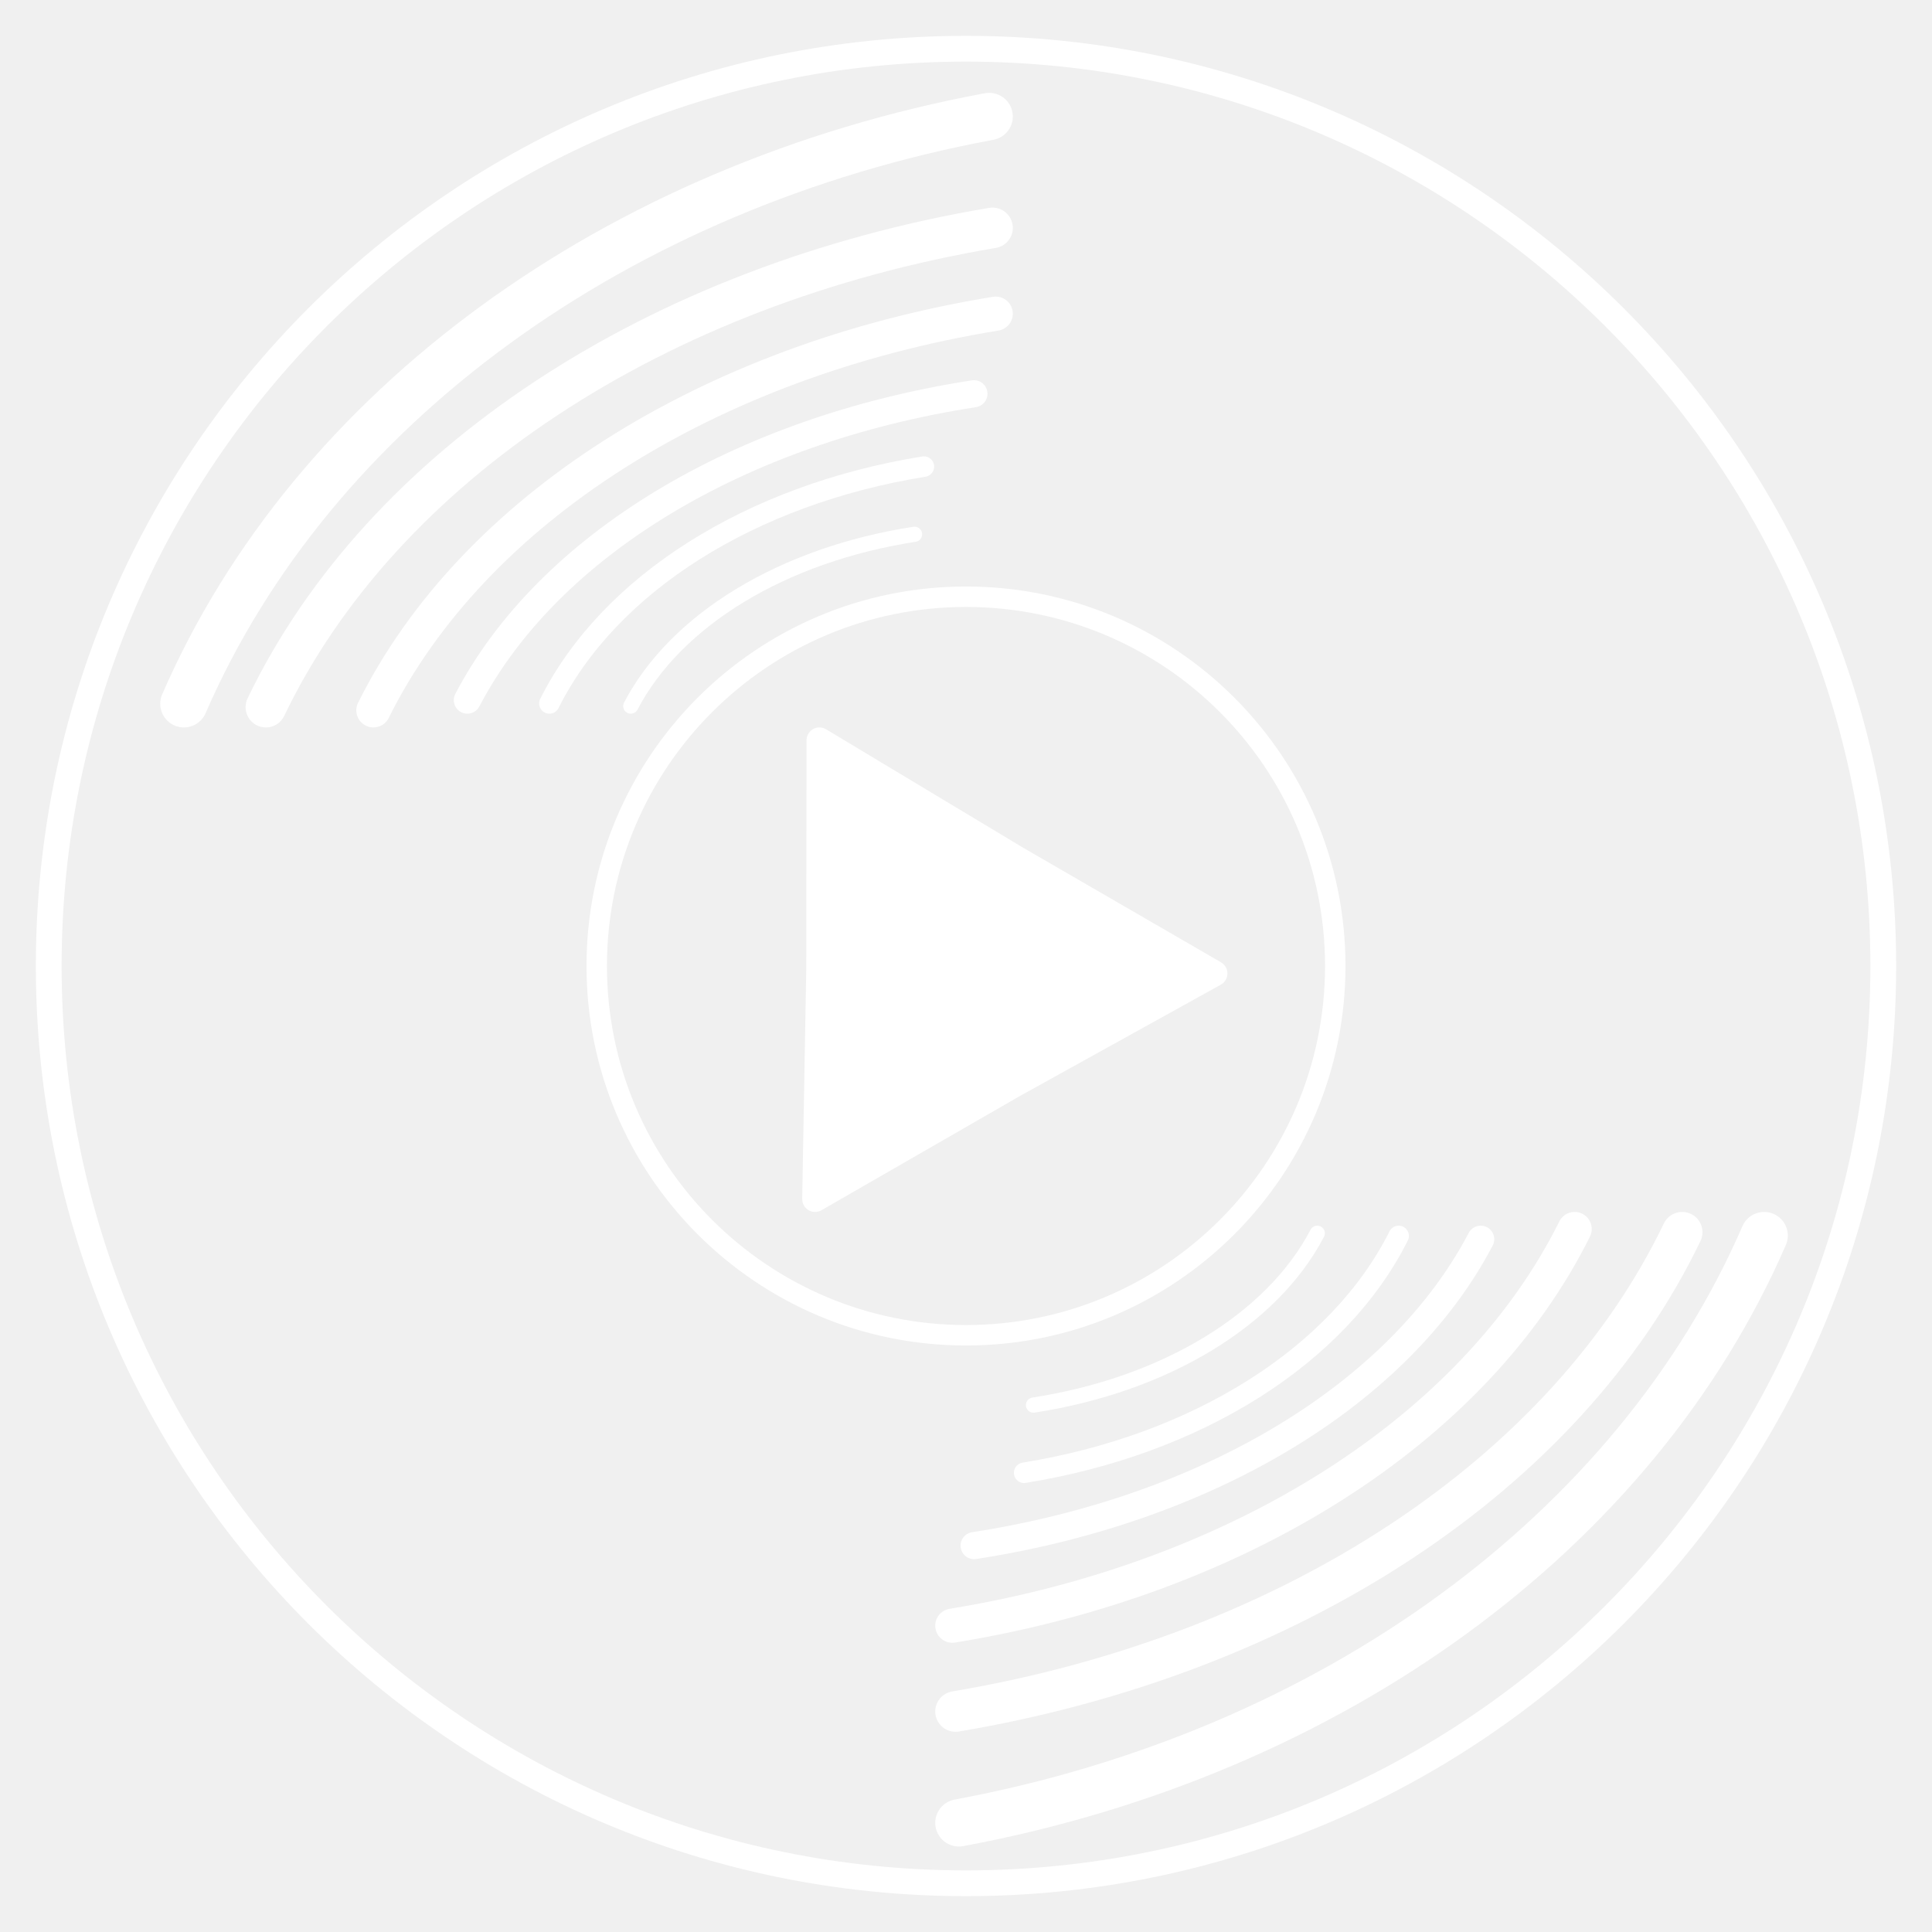
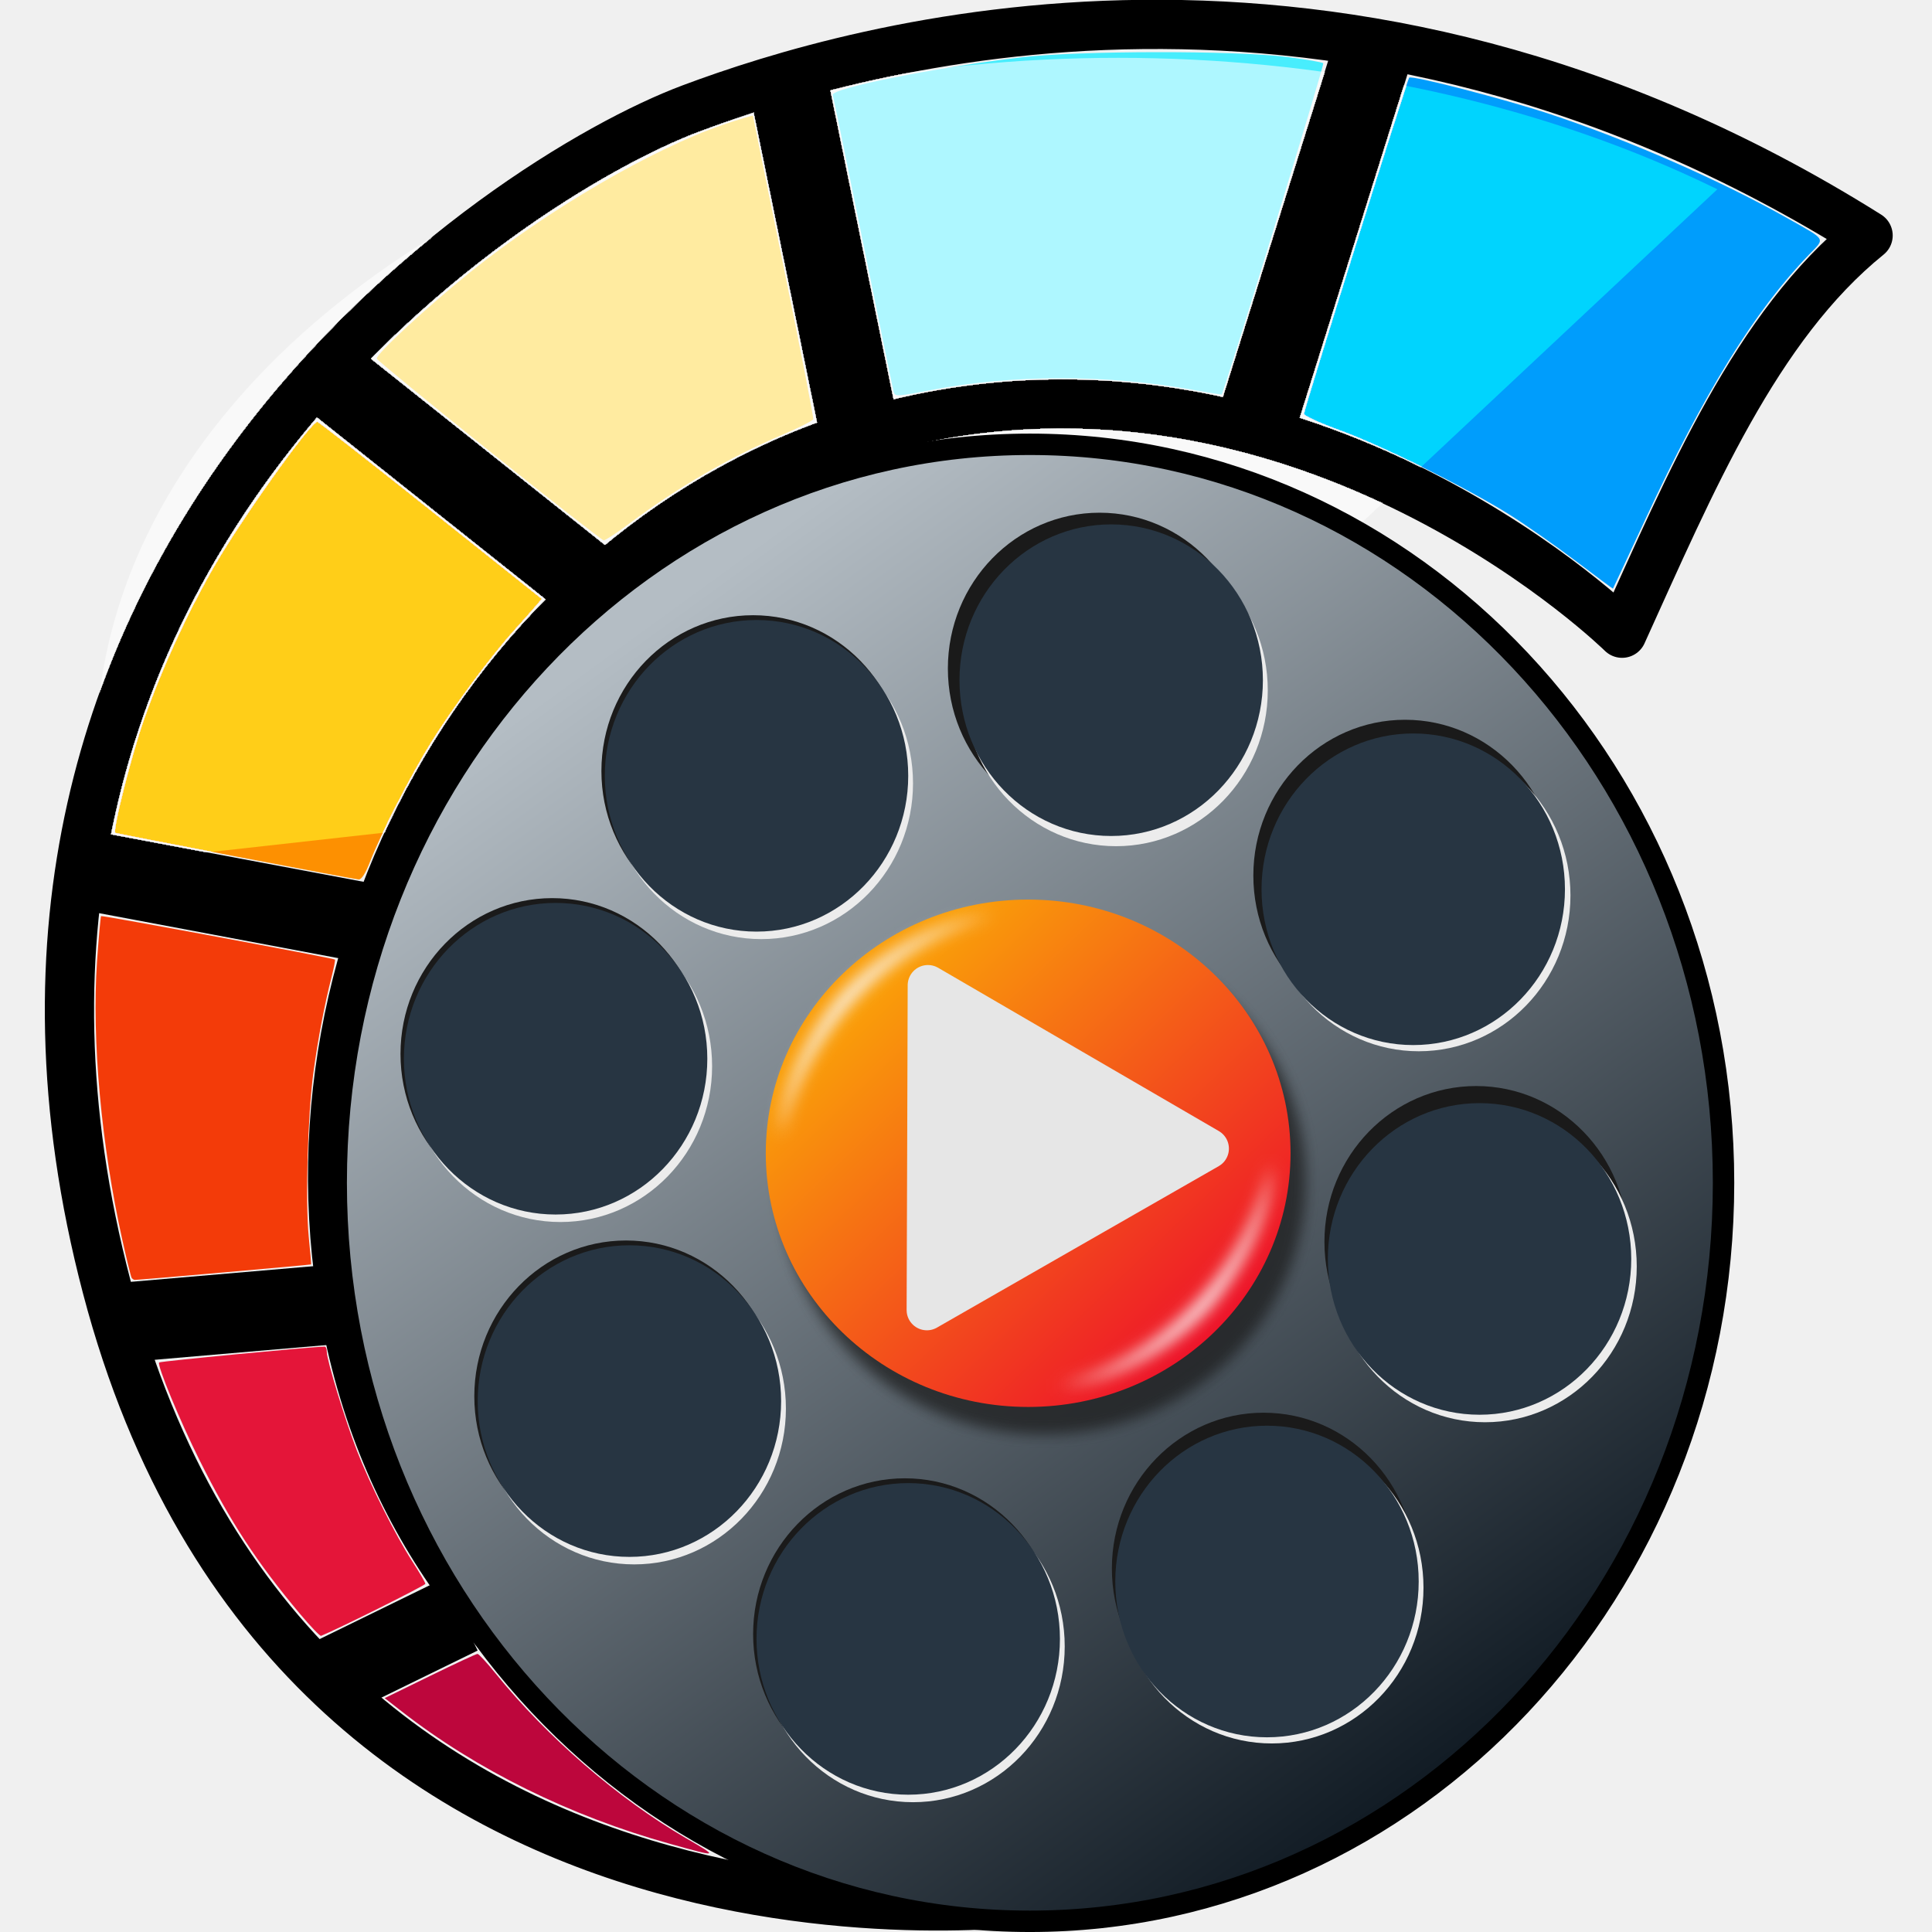
- <svg xmlns="http://www.w3.org/2000/svg" width="256" height="256" viewBox="0 0 256 256" version="1.1" id="svg5" xml:space="preserve">
-   <defs id="defs2" />
-   <circle style="fill:none;stroke:#ffffff;stroke-width:3.414;stroke-linecap:round;stroke-linejoin:bevel;stroke-dasharray:none" id="path244" cx="128" cy="128" r="121.543" />
-   <circle style="fill:none;stroke:#ffffff;stroke-width:2.71;stroke-linecap:round;stroke-linejoin:bevel;stroke-dasharray:none" id="path960" cx="128" cy="128" r="48.929" />
-   <path style="fill:#ffffff;stroke:#ffffff;stroke-width:3.414;stroke-linecap:round;stroke-linejoin:round;stroke-dasharray:none;stroke-miterlimit:17.5;paint-order:markers fill stroke" id="path1014" d="m 149.904,116.21 -27.013,13.934 -26.782,14.374 1.44,-30.361 0.942,-30.381 25.574,16.427 z" transform="rotate(-1.704872,584.7193,-247.9779)" />
-   <path style="fill:none;stroke:#ffffff;stroke-width:2.013;stroke-linecap:round;stroke-linejoin:round;stroke-miterlimit:17.5;stroke-dasharray:none;paint-order:markers fill stroke" id="path1387" d="m 174.544,163.416 a 52.142,35.649 0 0 1 -37.599,22.766" />
-   <path style="fill:none;stroke:#ffffff;stroke-width:2.715;stroke-linecap:round;stroke-linejoin:round;stroke-miterlimit:17.5;stroke-dasharray:none;paint-order:markers fill stroke" id="path1387-1" d="m 185.329,163.767 a 68.82,49.143 0 0 1 -49.625,31.383" />
-   <path style="fill:none;stroke:#ffffff;stroke-width:3.592;stroke-linecap:round;stroke-linejoin:round;stroke-miterlimit:17.5;stroke-dasharray:none;paint-order:markers fill stroke" id="path1387-4" d="m 196.201,164.205 a 93.09,63.572 0 0 1 -67.126,40.597" />
-   <path style="fill:none;stroke:#ffffff;stroke-width:4.529;stroke-linecap:round;stroke-linejoin:round;stroke-miterlimit:17.5;stroke-dasharray:none;paint-order:markers fill stroke" id="path1387-3" d="m 208.648,162.852 a 114.354,82.304 0 0 1 -82.459,52.559" />
-   <path style="fill:none;stroke:#ffffff;stroke-width:5.38;stroke-linecap:round;stroke-linejoin:round;stroke-miterlimit:17.5;stroke-dasharray:none;paint-order:markers fill stroke" id="path1387-33" d="m 222.895,163.278 a 133.522,99.442 0 0 1 -96.281,63.503" />
-   <path style="fill:none;stroke:#ffffff;stroke-width:6.269;stroke-linecap:round;stroke-linejoin:round;stroke-miterlimit:17.5;stroke-dasharray:none;paint-order:markers fill stroke" id="path1387-33-4" d="M 233.76,163.722 A 147.973,121.855 0 0 1 127.059,241.539" />
-   <path style="fill:none;stroke:#ffffff;stroke-width:2.013;stroke-linecap:round;stroke-linejoin:round;stroke-miterlimit:17.5;stroke-dasharray:none;paint-order:markers fill stroke" id="path1387-8" d="m -83.582,-93.56 a 52.142,35.649 0 0 1 -37.599,22.766" transform="scale(-1)" />
-   <path style="fill:none;stroke:#ffffff;stroke-width:2.715;stroke-linecap:round;stroke-linejoin:round;stroke-miterlimit:17.5;stroke-dasharray:none;paint-order:markers fill stroke" id="path1387-1-8" d="m -72.797,-93.209 a 68.82,49.143 0 0 1 -49.625,31.383" transform="scale(-1)" />
-   <path style="fill:none;stroke:#ffffff;stroke-width:3.592;stroke-linecap:round;stroke-linejoin:round;stroke-miterlimit:17.5;stroke-dasharray:none;paint-order:markers fill stroke" id="path1387-4-0" d="m -61.925,-92.771 a 93.09,63.572 0 0 1 -67.126,40.597" transform="scale(-1)" />
-   <path style="fill:none;stroke:#ffffff;stroke-width:4.529;stroke-linecap:round;stroke-linejoin:round;stroke-miterlimit:17.5;stroke-dasharray:none;paint-order:markers fill stroke" id="path1387-3-5" d="m -49.478,-94.124 a 114.354,82.304 0 0 1 -82.459,52.559" transform="scale(-1)" />
-   <path style="fill:none;stroke:#ffffff;stroke-width:5.38;stroke-linecap:round;stroke-linejoin:round;stroke-miterlimit:17.5;stroke-dasharray:none;paint-order:markers fill stroke" id="path1387-33-7" d="m -35.231,-93.699 a 133.522,99.442 0 0 1 -96.281,63.503" transform="scale(-1)" />
-   <path style="fill:none;stroke:#ffffff;stroke-width:6.269;stroke-linecap:round;stroke-linejoin:round;stroke-miterlimit:17.5;stroke-dasharray:none;paint-order:markers fill stroke" id="path1387-33-4-0" d="M -24.366,-93.254 A 147.973,121.855 0 0 1 -131.067,-15.437" transform="scale(-1)" />
+ <svg xmlns="http://www.w3.org/2000/svg" xmlns:xlink="http://www.w3.org/1999/xlink" width="136.266mm" height="136.266mm" viewBox="0 0 136.266 136.266" version="1.1" id="svg5" xml:space="preserve">
+   <defs id="defs2">
+     <linearGradient id="linearGradient70285">
+       <stop style="stop-color:#fa9e09;stop-opacity:1;" offset="0" id="stop70281" />
+       <stop style="stop-color:#ee1529;stop-opacity:1;" offset="1" id="stop70283" />
+     </linearGradient>
+     <linearGradient id="linearGradient4432">
+       <stop style="stop-color:#b4bdc4;stop-opacity:1;" offset="0" id="stop4430" />
+       <stop style="stop-color:#121c25;stop-opacity:1;" offset="1" id="stop4428" />
+     </linearGradient>
+     <linearGradient xlink:href="#linearGradient4432" id="linearGradient4434" x1="126.955" y1="95.433" x2="184.504" y2="174.672" gradientUnits="userSpaceOnUse" gradientTransform="translate(-131.0904,72.87634)" spreadMethod="pad" />
+     <filter style="color-interpolation-filters:sRGB" id="filter68169" x="-0.089" y="-0.086" width="1.179" height="1.172">
+       <feGaussianBlur stdDeviation="0.563" id="feGaussianBlur68171" />
+     </filter>
+     <filter style="color-interpolation-filters:sRGB" id="filter68169-2" x="-0.089" y="-0.086" width="1.179" height="1.172">
+       <feGaussianBlur stdDeviation="0.563" id="feGaussianBlur68171-6" />
+     </filter>
+     <linearGradient xlink:href="#linearGradient70285" id="linearGradient68209" x1="12.291" y1="194.048" x2="35.426" y2="218.195" gradientUnits="userSpaceOnUse" />
+     <filter style="color-interpolation-filters:sRGB" id="filter74013" x="-0.029" y="-0.03" width="1.058" height="1.06">
+       <feGaussianBlur stdDeviation="0.451" id="feGaussianBlur74015" />
+     </filter>
+   </defs>
+   <g id="layer2" transform="translate(-80.39616,-58.40453)">
+     <g id="g61695" transform="translate(130.1302,-65.93573)">
+       <path style="fill:none;stroke:#000000;stroke-width:3.473;stroke-linecap:round;stroke-linejoin:round;stroke-miterlimit:17.5;stroke-dasharray:none;paint-order:markers fill stroke" d="m 23.526,258.375 c 0,0 -52.384,7.514 -65.72,-43.224 -13.392,-50.951 27.813,-78.152 41.22,-83.167 11.532,-4.314 45.692,-14.46 82.998,8.965 -7.906,6.385 -12.508,17.384 -17.351,28.052 0,0 -20.822,-20.533 -48.584,-15.327 -26.901,5.044 -45.464,32.816 -41.933,60.441 4.035,31.567 33.265,42.687 49.371,44.261 z" id="path1078" />
+       <path style="fill:#ececec;fill-opacity:1;stroke:#000000;stroke-width:5.622;stroke-linecap:butt;stroke-linejoin:bevel;stroke-miterlimit:17.5;stroke-dasharray:none;paint-order:normal" d="m 47.339,127.192 -8.589,27.402" id="path9559" />
+       <path style="fill:#ececec;fill-opacity:1;stroke:#000000;stroke-width:5.622;stroke-linecap:butt;stroke-linejoin:bevel;stroke-miterlimit:17.5;stroke-dasharray:none;paint-order:normal" d="m 5.623,129.033 c 5.521,26.993 5.521,26.993 5.521,26.993" id="path9561" />
+       <path style="fill:#ececec;fill-opacity:1;stroke:#000000;stroke-width:5.622;stroke-linecap:butt;stroke-linejoin:bevel;stroke-miterlimit:17.5;stroke-dasharray:none;paint-order:normal" d="m -26.482,150.913 c 19.018,15.132 19.018,15.132 19.018,15.132" id="path9563" />
+       <path style="fill:#ececec;fill-opacity:1;stroke:#000000;stroke-width:5.622;stroke-linecap:butt;stroke-linejoin:bevel;stroke-miterlimit:17.5;stroke-dasharray:none;paint-order:normal" d="m -43.863,185.676 c 20.653,3.885 20.653,3.885 20.653,3.885" id="path9565" />
+       <path style="fill:#ececec;fill-opacity:1;stroke:#000000;stroke-width:5.622;stroke-linecap:butt;stroke-linejoin:bevel;stroke-miterlimit:17.5;stroke-dasharray:none;paint-order:normal" d="m -40.591,217.577 c 14.314,-1.227 14.314,-1.227 14.314,-1.227" id="path9567" />
+       <path style="fill:#ececec;fill-opacity:1;stroke:#000000;stroke-width:5.622;stroke-linecap:butt;stroke-linejoin:bevel;stroke-miterlimit:17.5;stroke-dasharray:none;paint-order:normal" d="m -26.482,242.729 c 9.202,-4.499 9.202,-4.499 9.202,-4.499" id="path9569" />
+       <path style="opacity:1;fill:#009dfc;fill-opacity:1;stroke:none;stroke-width:3.134;stroke-linecap:butt;stroke-linejoin:bevel;stroke-miterlimit:17.5;stroke-dasharray:none;paint-order:normal" d="m 232.132,619.526 c -5.378,-4.075 -13.377,-9.671 -17.776,-12.434 -11.34,-7.123 -34.156,-18.445 -45.279,-22.469 -5.202,-1.882 -9.462,-3.835 -9.468,-4.339 -0.013,-1.152 27.526,-89.093 28.07,-89.637 0.687,-0.687 25.27,5.669 37.313,9.648 21.212,7.009 45.783,17.794 63.92,28.058 10.113,5.722 9.692,4.972 5.321,9.502 -14.465,14.99 -27.858,36.637 -43.491,70.293 -4.765,10.259 -8.701,18.683 -8.748,18.72 -0.046,0.037 -4.484,-3.267 -9.861,-7.342 z" id="path42892" transform="scale(0.2645833)" />
+       <path style="opacity:1;fill:#48edfd;fill-opacity:1;stroke:none;stroke-width:3.134;stroke-linecap:butt;stroke-linejoin:bevel;stroke-miterlimit:17.5;stroke-dasharray:none;paint-order:normal" d="m 50.265,574.438 c -0.17,-0.531 -3.826,-18.356 -8.123,-39.61 -4.298,-21.254 -7.953,-39.054 -8.123,-39.556 -0.594,-1.754 27.192,-7.304 50.224,-10.031 15.251,-1.806 57.182,-1.862 70.937,-0.095 5.009,0.644 9.328,1.391 9.598,1.662 0.361,0.361 -26.434,87.693 -27.096,88.313 -0.061,0.057 -3.588,-0.52 -7.839,-1.283 -22.925,-4.111 -47.879,-4.083 -69.559,0.078 -9.138,1.754 -9.616,1.779 -10.019,0.522 z" id="path42894" transform="scale(0.2645833)" />
+       <path style="opacity:1;fill:#fdd129;fill-opacity:1;stroke:none;stroke-width:3.134;stroke-linecap:butt;stroke-linejoin:bevel;stroke-miterlimit:17.5;stroke-dasharray:none;paint-order:normal" d="m -57.542,590.135 c -16.345,-13.08 -29.838,-24.14 -29.984,-24.578 -0.354,-1.063 13.511,-13.887 24.968,-23.094 20.679,-16.617 48.502,-32.832 67.388,-39.273 4.357,-1.486 7.922,-2.552 7.922,-2.368 0,0.184 3.671,18.288 8.157,40.231 4.486,21.943 8.045,40.232 7.909,40.641 -0.136,0.409 -3.768,2.24 -8.069,4.067 -14.263,6.061 -28.189,14.146 -41.228,23.937 -3.187,2.393 -6.143,4.321 -6.569,4.285 -0.426,-0.036 -14.148,-10.767 -30.494,-23.848 z" id="path42896" transform="scale(0.2645833)" />
+       <path style="opacity:1;fill:#fd9001;fill-opacity:1;stroke:none;stroke-width:3.134;stroke-linecap:butt;stroke-linejoin:bevel;stroke-miterlimit:17.5;stroke-dasharray:none;paint-order:normal" d="m -124.999,698.277 c -17.314,-3.317 -31.812,-6.148 -32.217,-6.292 -0.895,-0.319 4.266,-20.752 7.68,-30.404 4.856,-13.73 11.124,-27.432 18.386,-40.189 7.118,-12.504 26.008,-39.041 27.78,-39.025 0.318,0.003 13.916,10.631 30.218,23.619 l 29.641,23.614 -1.431,1.684 c -0.787,0.926 -3.47,3.949 -5.963,6.717 -6.197,6.881 -16.251,20.446 -22.062,29.765 -5.34,8.565 -13.48,24.428 -16.359,31.881 -1.193,3.09 -2.285,4.8 -3.029,4.747 -0.64,-0.046 -15.33,-2.797 -32.644,-6.114 z" id="path42898" transform="scale(0.2645833)" />
+       <path style="opacity:1;fill:#f33b09;fill-opacity:1;stroke:none;stroke-width:3.134;stroke-linecap:butt;stroke-linejoin:bevel;stroke-miterlimit:17.5;stroke-dasharray:none;paint-order:normal" d="m -152.895,810.551 c -0.189,-0.319 -1.276,-4.753 -2.415,-9.854 -5.639,-25.252 -8.24,-53.732 -6.797,-74.448 0.454,-6.515 0.943,-11.957 1.087,-12.094 0.262,-0.247 61.879,11.21 62.329,11.589 0.13,0.11 -0.282,2.238 -0.916,4.729 -1.901,7.473 -3.585,16.34 -4.817,25.368 -1.504,11.017 -2.172,34.302 -1.253,43.696 0.395,4.038 0.684,7.399 0.642,7.469 -0.071,0.118 -45.821,4.139 -46.982,4.129 -0.294,-0.002 -0.689,-0.265 -0.878,-0.584 z" id="path42900" transform="scale(0.2645833)" />
+       <path style="opacity:1;fill:#e41539;fill-opacity:1;stroke:none;stroke-width:3.134;stroke-linecap:butt;stroke-linejoin:bevel;stroke-miterlimit:17.5;stroke-dasharray:none;paint-order:normal" d="m -107.949,900.223 c -11.554,-13.763 -18.576,-24.505 -26.848,-41.071 -5.199,-10.413 -11.383,-25.372 -10.75,-26.005 0.319,-0.319 40.091,-4.13 44.108,-4.226 0.319,-0.008 0.58,0.625 0.58,1.407 0,2.198 4.894,18.236 8.039,26.343 3.532,9.106 10.264,22.559 14.789,29.554 1.897,2.933 3.45,5.599 3.45,5.924 0,0.432 -23.326,12.072 -27.796,13.87 -0.29,0.117 -2.797,-2.492 -5.571,-5.797 z" id="path42902" transform="scale(0.2645833)" />
+       <path style="opacity:1;fill:#bd063c;fill-opacity:1;stroke:none;stroke-width:3.134;stroke-linecap:butt;stroke-linejoin:bevel;stroke-miterlimit:17.5;stroke-dasharray:none;paint-order:normal" d="M -9.361,961.462 C -36.015,954.038 -60.922,941.737 -80.966,926.097 l -4.451,-3.473 12.066,-5.896 c 6.636,-3.243 12.339,-5.896 12.672,-5.896 0.334,0 2.504,2.348 4.822,5.217 13.73,16.991 32.718,33.429 50.646,43.846 8.962,5.207 8.943,5.215 -4.151,1.567 z" id="path42904" transform="scale(0.2645833)" />
+       <path style="opacity:0.554;mix-blend-mode:color-dodge;fill:#f9f9f9;fill-opacity:1;stroke:none;stroke-width:4.085;stroke-linecap:butt;stroke-linejoin:bevel;stroke-miterlimit:17.5;stroke-dasharray:none;stroke-opacity:1;paint-order:normal" id="path61827" d="m -41.987,185.226 a 72.089,48.875 0 0 1 33.218,-49.501 72.089,48.875 0 0 1 80.161,1.966 l -42.246,39.603 z" />
+       <g id="g42744">
+         <ellipse style="fill:url(#linearGradient4434);fill-opacity:1;stroke:#000000;stroke-width:1.51;stroke-linecap:round;stroke-linejoin:round;stroke-miterlimit:17.5;stroke-dasharray:none;paint-order:markers fill stroke" id="path468" cx="22.904" cy="207.765" rx="48.925" ry="52.087" />
+         <g id="g4366" transform="translate(-127.6201,72.00876)">
+           <ellipse style="fill:#1a1a1a;fill-opacity:1;stroke:none;stroke-width:0.673;stroke-linecap:round;stroke-linejoin:round;stroke-miterlimit:17.5;stroke-dasharray:none;paint-order:markers fill stroke" id="path1384" cx="131.004" cy="106.712" rx="10.7" ry="10.989" />
+           <ellipse style="fill:#ececec;fill-opacity:1;stroke:none;stroke-width:0.673;stroke-linecap:round;stroke-linejoin:round;stroke-miterlimit:17.5;stroke-dasharray:none;paint-order:markers fill stroke" id="path1384-0-7" cx="131.582" cy="107.579" rx="10.7" ry="10.989" />
+           <ellipse style="fill:#273542;fill-opacity:1;stroke:none;stroke-width:0.673;stroke-linecap:round;stroke-linejoin:round;stroke-miterlimit:17.5;stroke-dasharray:none;paint-order:markers fill stroke" id="path1384-0" cx="131.244" cy="107.05" rx="10.7" ry="10.989" />
+         </g>
+         <g id="g9329" transform="translate(-28.28275,0.4337877)">
+           <ellipse style="fill:#1a1a1a;fill-opacity:1;stroke:none;stroke-width:0.673;stroke-linecap:round;stroke-linejoin:round;stroke-miterlimit:17.5;stroke-dasharray:none;paint-order:markers fill stroke" id="path1384-8" cx="56.103" cy="171.057" rx="10.7" ry="10.989" />
+           <ellipse style="fill:#ececec;fill-opacity:1;stroke:none;stroke-width:0.673;stroke-linecap:round;stroke-linejoin:round;stroke-miterlimit:17.5;stroke-dasharray:none;paint-order:markers fill stroke" id="path1384-0-7-7" cx="57.266" cy="172.601" rx="10.7" ry="10.989" />
+           <ellipse style="fill:#273542;fill-opacity:1;stroke:none;stroke-width:0.673;stroke-linecap:round;stroke-linejoin:round;stroke-miterlimit:17.5;stroke-dasharray:none;paint-order:markers fill stroke" id="path1384-0-0" cx="56.922" cy="171.881" rx="10.7" ry="10.989" />
+         </g>
+         <g id="g9362" transform="translate(-30.1625)">
+           <ellipse style="fill:#1a1a1a;fill-opacity:1;stroke:none;stroke-width:0.673;stroke-linecap:round;stroke-linejoin:round;stroke-miterlimit:17.5;stroke-dasharray:none;paint-order:markers fill stroke" id="path1384-4" cx="79.528" cy="186.095" rx="10.7" ry="10.989" />
+           <ellipse style="fill:#ececec;fill-opacity:1;stroke:none;stroke-width:0.673;stroke-linecap:round;stroke-linejoin:round;stroke-miterlimit:17.5;stroke-dasharray:none;paint-order:markers fill stroke" id="path1384-0-7-3" cx="80.494" cy="187.498" rx="10.7" ry="10.989" />
+           <ellipse style="fill:#273542;fill-opacity:1;stroke:none;stroke-width:0.673;stroke-linecap:round;stroke-linejoin:round;stroke-miterlimit:17.5;stroke-dasharray:none;paint-order:markers fill stroke" id="path1384-0-07" cx="80.106" cy="187.061" rx="10.7" ry="10.989" />
+         </g>
+         <g id="g9420" transform="translate(-30.1625,-1.879747)">
+           <ellipse style="fill:#1a1a1a;fill-opacity:1;stroke:none;stroke-width:0.673;stroke-linecap:round;stroke-linejoin:round;stroke-miterlimit:17.5;stroke-dasharray:none;paint-order:markers fill stroke" id="path1384-1" cx="84.542" cy="213.808" rx="10.7" ry="10.989" />
+           <ellipse style="fill:#ececec;fill-opacity:1;stroke:none;stroke-width:0.673;stroke-linecap:round;stroke-linejoin:round;stroke-miterlimit:17.5;stroke-dasharray:none;paint-order:markers fill stroke" id="path1384-0-7-5" cx="85.17" cy="215.543" rx="10.7" ry="10.989" />
+           <ellipse style="fill:#273542;fill-opacity:1;stroke:none;stroke-width:0.673;stroke-linecap:round;stroke-linejoin:round;stroke-miterlimit:17.5;stroke-dasharray:none;paint-order:markers fill stroke" id="path1384-0-4" cx="84.782" cy="215.014" rx="10.7" ry="10.989" />
+         </g>
+         <g id="g9503" transform="translate(-30.74088,-1.012171)">
+           <ellipse style="fill:#1a1a1a;fill-opacity:1;stroke:none;stroke-width:0.673;stroke-linecap:round;stroke-linejoin:round;stroke-miterlimit:17.5;stroke-dasharray:none;paint-order:markers fill stroke" id="path1384-44" cx="70.129" cy="235.981" rx="10.7" ry="10.989" />
+           <ellipse style="fill:#ececec;fill-opacity:1;stroke:none;stroke-width:0.673;stroke-linecap:round;stroke-linejoin:round;stroke-miterlimit:17.5;stroke-dasharray:none;paint-order:markers fill stroke" id="path1384-0-7-0" cx="70.707" cy="237.331" rx="10.7" ry="10.989" />
+           <ellipse style="fill:#273542;fill-opacity:1;stroke:none;stroke-width:0.673;stroke-linecap:round;stroke-linejoin:round;stroke-miterlimit:17.5;stroke-dasharray:none;paint-order:markers fill stroke" id="path1384-0-09" cx="70.369" cy="236.897" rx="10.7" ry="10.989" />
+         </g>
+         <g id="g4366-8" transform="translate(-116.92,132.8836)">
+           <ellipse style="fill:#1a1a1a;fill-opacity:1;stroke:none;stroke-width:0.673;stroke-linecap:round;stroke-linejoin:round;stroke-miterlimit:17.5;stroke-dasharray:none;paint-order:markers fill stroke" id="path1384-46" cx="131.004" cy="106.712" rx="10.7" ry="10.989" />
+           <ellipse style="fill:#ececec;fill-opacity:1;stroke:none;stroke-width:0.673;stroke-linecap:round;stroke-linejoin:round;stroke-miterlimit:17.5;stroke-dasharray:none;paint-order:markers fill stroke" id="path1384-0-7-79" cx="131.582" cy="107.579" rx="10.7" ry="10.989" />
+           <ellipse style="fill:#273542;fill-opacity:1;stroke:none;stroke-width:0.673;stroke-linecap:round;stroke-linejoin:round;stroke-miterlimit:17.5;stroke-dasharray:none;paint-order:markers fill stroke" id="path1384-0-46" cx="131.244" cy="107.05" rx="10.7" ry="10.989" />
+         </g>
+         <g id="g4366-7" transform="translate(-136.5851,116.1105)">
+           <ellipse style="fill:#1a1a1a;fill-opacity:1;stroke:none;stroke-width:0.673;stroke-linecap:round;stroke-linejoin:round;stroke-miterlimit:17.5;stroke-dasharray:none;paint-order:markers fill stroke" id="path1384-10" cx="131.004" cy="106.712" rx="10.7" ry="10.989" />
+           <ellipse style="fill:#ececec;fill-opacity:1;stroke:none;stroke-width:0.673;stroke-linecap:round;stroke-linejoin:round;stroke-miterlimit:17.5;stroke-dasharray:none;paint-order:markers fill stroke" id="path1384-0-7-9" cx="131.582" cy="107.579" rx="10.7" ry="10.989" />
+           <ellipse style="fill:#273542;fill-opacity:1;stroke:none;stroke-width:0.673;stroke-linecap:round;stroke-linejoin:round;stroke-miterlimit:17.5;stroke-dasharray:none;paint-order:markers fill stroke" id="path1384-0-3" cx="131.244" cy="107.05" rx="10.7" ry="10.989" />
+         </g>
+         <g id="g4366-2" transform="translate(-141.7905,91.963)">
+           <ellipse style="fill:#1a1a1a;fill-opacity:1;stroke:none;stroke-width:0.673;stroke-linecap:round;stroke-linejoin:round;stroke-miterlimit:17.5;stroke-dasharray:none;paint-order:markers fill stroke" id="path1384-9" cx="131.004" cy="106.712" rx="10.7" ry="10.989" />
+           <ellipse style="fill:#ececec;fill-opacity:1;stroke:none;stroke-width:0.673;stroke-linecap:round;stroke-linejoin:round;stroke-miterlimit:17.5;stroke-dasharray:none;paint-order:markers fill stroke" id="path1384-0-7-02" cx="131.582" cy="107.579" rx="10.7" ry="10.989" />
+           <ellipse style="fill:#273542;fill-opacity:1;stroke:none;stroke-width:0.673;stroke-linecap:round;stroke-linejoin:round;stroke-miterlimit:17.5;stroke-dasharray:none;paint-order:markers fill stroke" id="path1384-0-8" cx="131.244" cy="107.05" rx="10.7" ry="10.989" />
+         </g>
+       </g>
+       <ellipse style="opacity:0.715;mix-blend-mode:normal;fill:#1a1a1a;fill-opacity:1;stroke:none;stroke-width:1.675;stroke-linecap:butt;stroke-linejoin:bevel;stroke-miterlimit:17.5;stroke-dasharray:none;stroke-opacity:1;paint-order:normal;filter:url(#filter74013)" id="path61928" cx="23.859" cy="207.611" rx="18.506" ry="17.893" />
+       <ellipse style="fill:url(#linearGradient68209);fill-opacity:1;stroke:none;stroke-width:1.675;stroke-linecap:butt;stroke-linejoin:bevel;stroke-miterlimit:17.5;stroke-dasharray:none;stroke-opacity:1;paint-order:normal" id="path61928-7" cx="22.783" cy="205.681" rx="18.506" ry="17.893" />
+       <path style="opacity:1;fill:#e6e6e6;fill-opacity:1;stroke:#e6e6e6;stroke-width:4.2;stroke-linecap:butt;stroke-linejoin:round;stroke-miterlimit:17.5;stroke-dasharray:none;stroke-opacity:1;paint-order:stroke markers fill" id="path66474" d="m 141.711,246.819 -15.228,8.159 -14.443,7.745 0.549,-17.268 0.514,-16.38 14.68,9.109 z" transform="matrix(0.6801383,-0.01924898,0.01924898,0.6801383,-65.62037,40.20762)" />
+       <path style="opacity:1;mix-blend-mode:normal;fill:#f9f9f9;fill-opacity:1;stroke:none;stroke-width:0.8;stroke-linecap:butt;stroke-linejoin:round;stroke-miterlimit:17.5;stroke-dasharray:none;stroke-opacity:1;paint-order:stroke markers fill;filter:url(#filter68169)" d="m 20.388,188.855 c -6.915,0.838 -10.917,5.784 -10.917,5.784 0,0 -4.026,4.626 -4.193,9.905 1.598,-7.212 7.713,-13.88 15.11,-15.689 z" id="path68167" />
+       <path style="mix-blend-mode:normal;fill:#f9f9f9;fill-opacity:1;stroke:none;stroke-width:0.8;stroke-linecap:butt;stroke-linejoin:round;stroke-miterlimit:17.5;stroke-dasharray:none;stroke-opacity:1;paint-order:stroke markers fill;filter:url(#filter68169-2)" d="m 37.342,203.844 c -6.915,0.838 -10.917,5.784 -10.917,5.784 0,0 -4.026,4.626 -4.193,9.905 1.598,-7.212 7.713,-13.88 15.11,-15.689 z" id="path68167-0" transform="rotate(180,31.08812,212.9898)" />
+     </g>
+   </g>
</svg>
